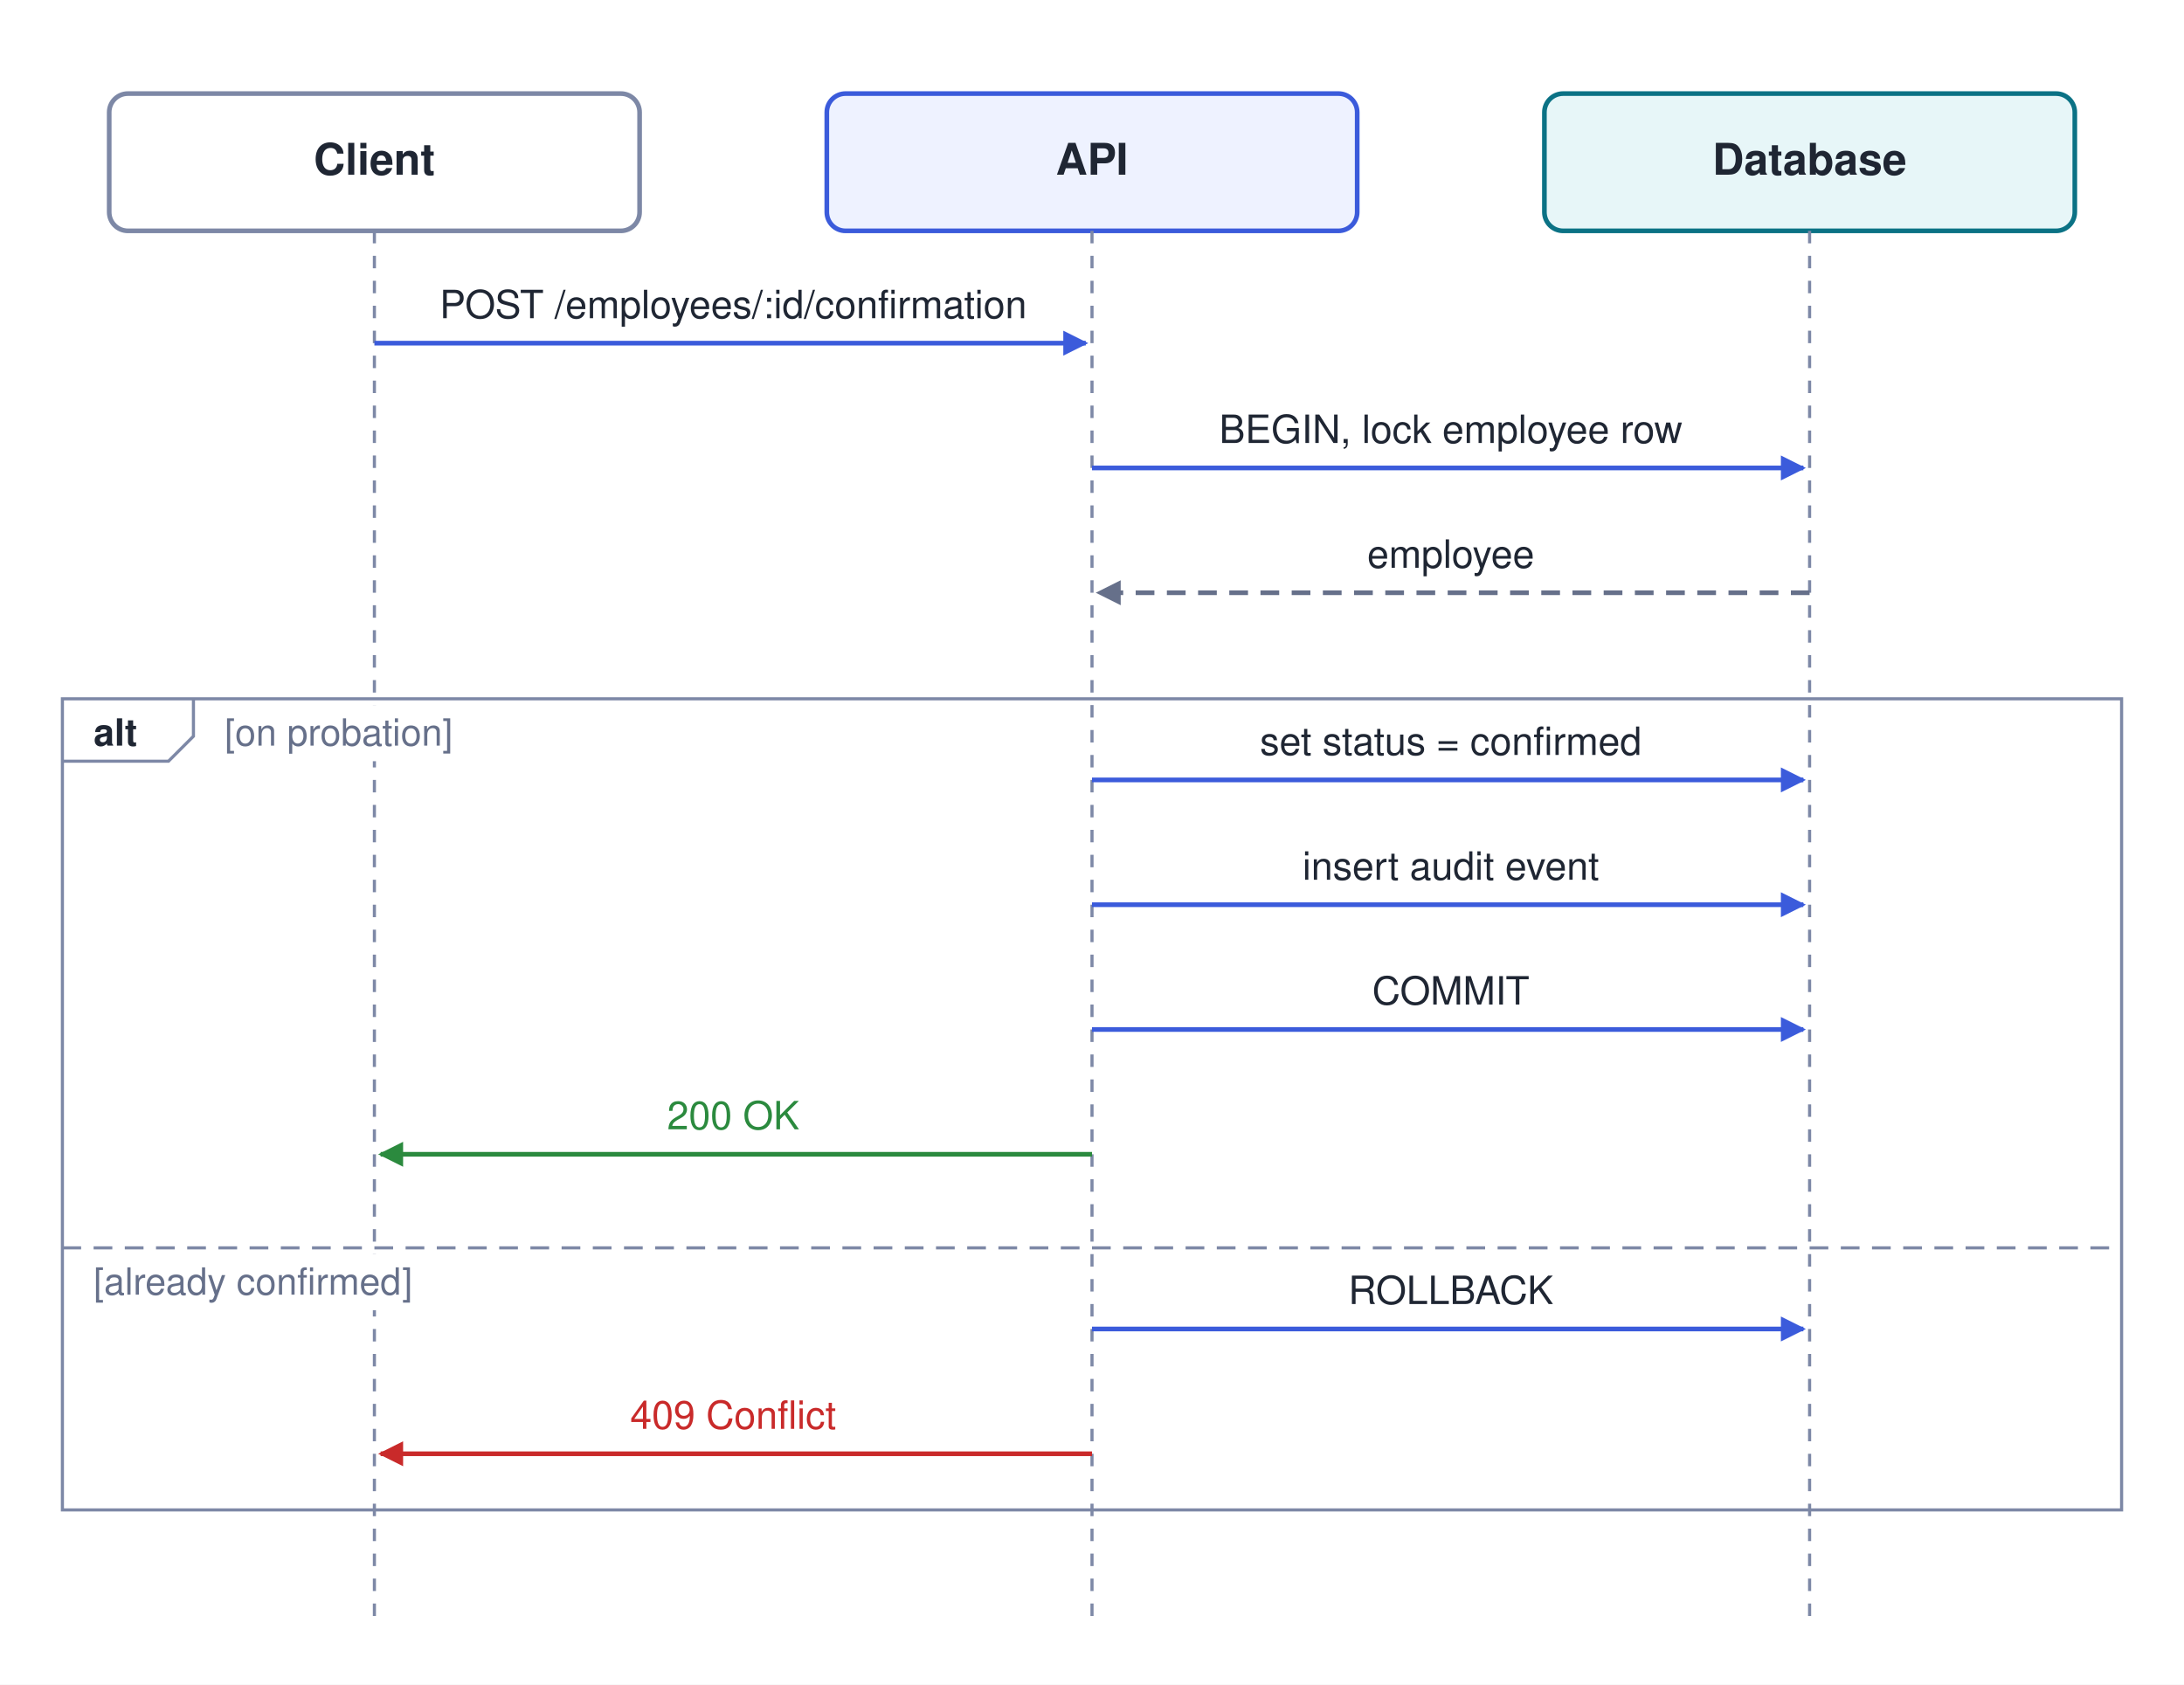
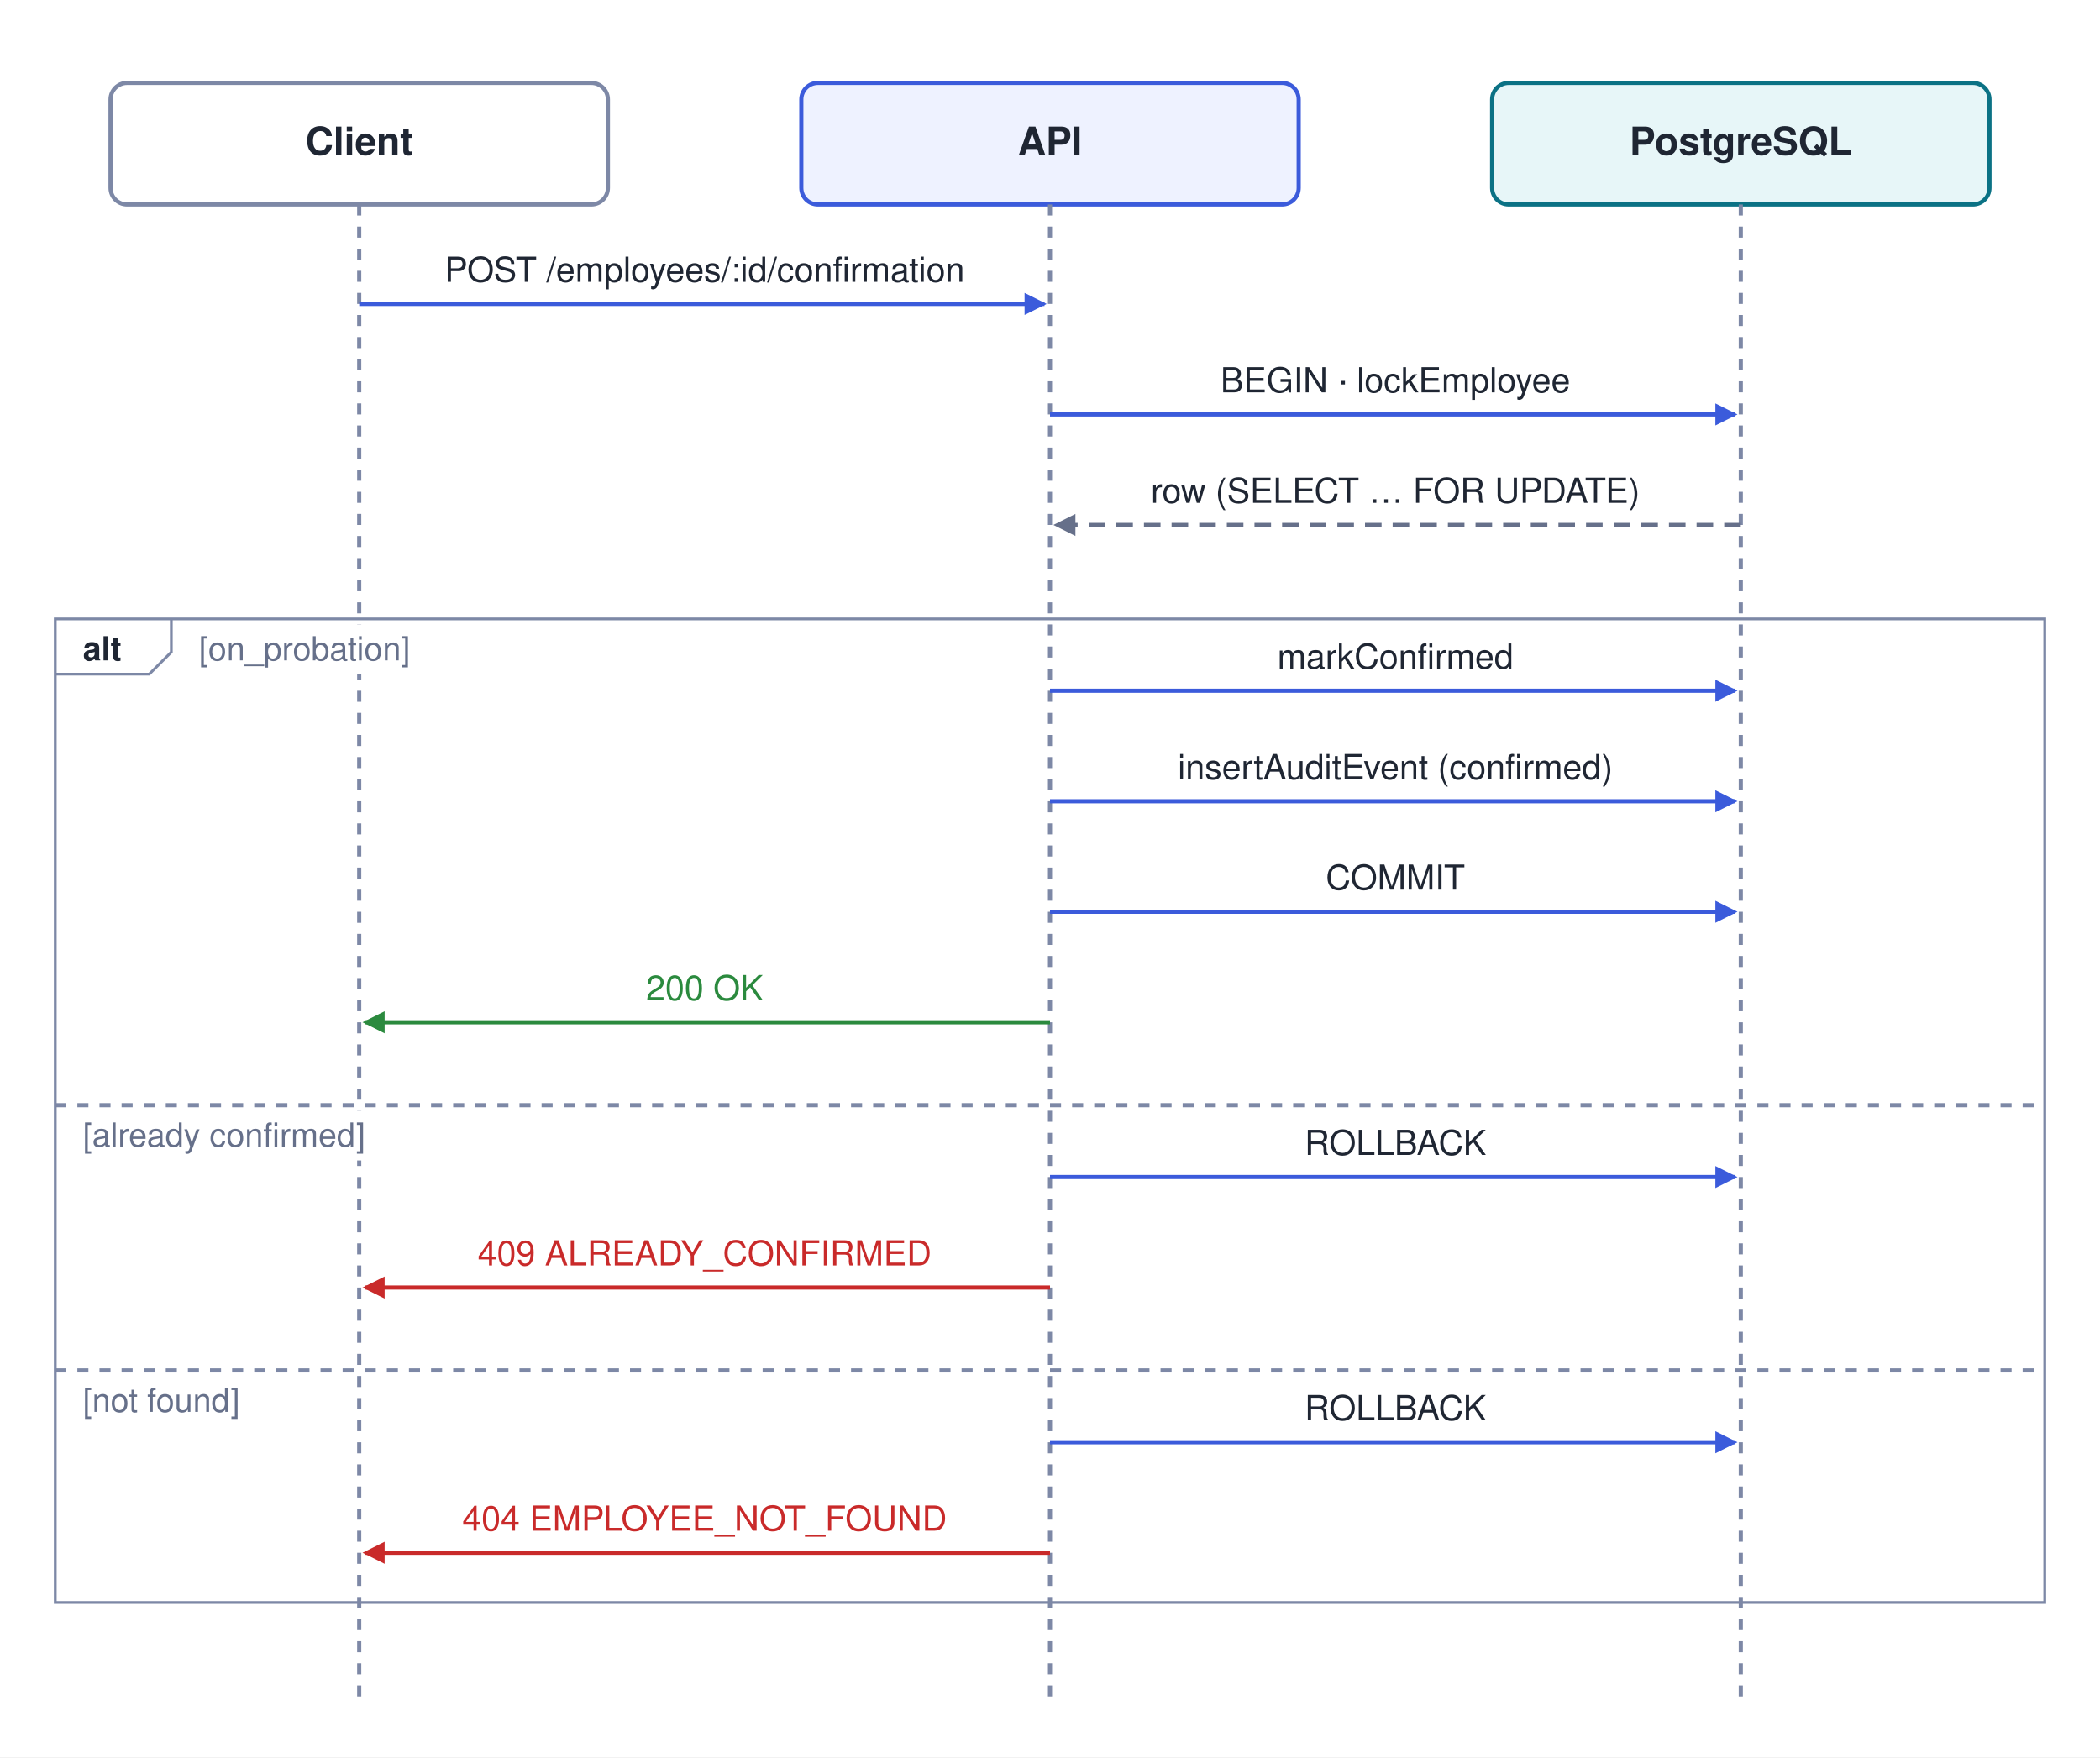
- <svg xmlns="http://www.w3.org/2000/svg" viewBox="0 0 700 540" width="700" height="540" role="img" aria-labelledby="title desc">
+ <svg xmlns="http://www.w3.org/2000/svg" viewBox="0 0 760 636" width="760" height="636" role="img" aria-labelledby="title desc">
  <defs>
    <marker id="head-ok" viewBox="0 0 10 10" refX="9" refY="5" markerWidth="8" markerHeight="8" orient="auto-start-reverse" markerUnits="userSpaceOnUse">
      <path d="M0,0 L10,5 L0,10 z" fill="#2b8a3e" />
    </marker>
    <marker id="head-err" viewBox="0 0 10 10" refX="9" refY="5" markerWidth="8" markerHeight="8" orient="auto-start-reverse" markerUnits="userSpaceOnUse">
      <path d="M0,0 L10,5 L0,10 z" fill="#c92a2a" />
    </marker>
    <marker id="head-main" viewBox="0 0 10 10" refX="9" refY="5" markerWidth="8" markerHeight="8" orient="auto-start-reverse" markerUnits="userSpaceOnUse">
      <path d="M0,0 L10,5 L0,10 z" fill="#3b5bdb" />
    </marker>
    <marker id="head-muted" viewBox="0 0 10 10" refX="9" refY="5" markerWidth="8" markerHeight="8" orient="auto-start-reverse" markerUnits="userSpaceOnUse">
      <path d="M0,0 L10,5 L0,10 z" fill="#66708a" />
    </marker>
  </defs>
-   <rect width="700" height="540" fill="#ffffff" />
-   <rect x="35" y="30" width="170" height="44" rx="6" fill="#ffffff" stroke="#7d88a6" stroke-width="1.5" />
-   <text x="120" y="56" font-family="'Segoe UI', system-ui, -apple-system, Helvetica, Arial, sans-serif" font-size="14" font-weight="600" fill="#1f2633" text-anchor="middle">Client</text>
-   <line x1="120" y1="74" x2="120" y2="520" stroke="#7d88a6" stroke-width="1" stroke-dasharray="4 4" />
-   <rect x="265" y="30" width="170" height="44" rx="6" fill="#eef2ff" stroke="#3b5bdb" stroke-width="1.5" />
-   <text x="350" y="56" font-family="'Segoe UI', system-ui, -apple-system, Helvetica, Arial, sans-serif" font-size="14" font-weight="600" fill="#1f2633" text-anchor="middle">API</text>
-   <line x1="350" y1="74" x2="350" y2="520" stroke="#7d88a6" stroke-width="1" stroke-dasharray="4 4" />
-   <rect x="495" y="30" width="170" height="44" rx="6" fill="#e7f6f8" stroke="#0b7285" stroke-width="1.5" />
-   <text x="580" y="56" font-family="'Segoe UI', system-ui, -apple-system, Helvetica, Arial, sans-serif" font-size="14" font-weight="600" fill="#1f2633" text-anchor="middle">Database</text>
-   <line x1="580" y1="74" x2="580" y2="520" stroke="#7d88a6" stroke-width="1" stroke-dasharray="4 4" />
-   <rect x="20" y="224" width="660" height="260" fill="none" stroke="#7d88a6" />
+   <rect width="760" height="636" fill="#ffffff" />
+   <rect x="40" y="30" width="180" height="44" rx="6" fill="#ffffff" stroke="#7d88a6" stroke-width="1.5" />
+   <text x="130" y="56" font-family="'Segoe UI', system-ui, -apple-system, Helvetica, Arial, sans-serif" font-size="14" font-weight="600" fill="#1f2633" text-anchor="middle">Client</text>
+   <line x1="130" y1="74" x2="130" y2="616" stroke="#7d88a6" stroke-width="1.5" stroke-dasharray="4 4" />
+   <rect x="290" y="30" width="180" height="44" rx="6" fill="#eef2ff" stroke="#3b5bdb" stroke-width="1.5" />
+   <text x="380" y="56" font-family="'Segoe UI', system-ui, -apple-system, Helvetica, Arial, sans-serif" font-size="14" font-weight="600" fill="#1f2633" text-anchor="middle">API</text>
+   <line x1="380" y1="74" x2="380" y2="616" stroke="#7d88a6" stroke-width="1.5" stroke-dasharray="4 4" />
+   <rect x="540" y="30" width="180" height="44" rx="6" fill="#e7f6f8" stroke="#0b7285" stroke-width="1.5" />
+   <text x="630" y="56" font-family="'Segoe UI', system-ui, -apple-system, Helvetica, Arial, sans-serif" font-size="14" font-weight="600" fill="#1f2633" text-anchor="middle">PostgreSQL</text>
+   <line x1="630" y1="74" x2="630" y2="616" stroke="#7d88a6" stroke-width="1.5" stroke-dasharray="4 4" />
+   <rect x="20" y="224" width="720" height="356" fill="none" stroke="#7d88a6" />
  <text x="30" y="239" font-family="'Segoe UI', system-ui, -apple-system, Helvetica, Arial, sans-serif" font-size="12" font-weight="600" fill="#1f2633" text-anchor="start">alt</text>
  <path d="M 20 244 L 54 244 L 62 236 L 62 224" fill="none" stroke="#7d88a6" />
  <rect x="68" y="226" width="103.2" height="18" fill="#ffffff" />
-   <text x="72" y="239" font-family="'Segoe UI', system-ui, -apple-system, Helvetica, Arial, sans-serif" font-size="12" font-weight="400" fill="#66708a" text-anchor="start">[on probation]</text>
-   <line x1="20" y1="400" x2="680" y2="400" stroke="#7d88a6" stroke-dasharray="6 4" />
+   <text x="72" y="239" font-family="'Segoe UI', system-ui, -apple-system, Helvetica, Arial, sans-serif" font-size="12" font-weight="400" fill="#66708a" text-anchor="start">[on_probation]</text>
+   <line x1="20" y1="400" x2="740" y2="400" stroke="#7d88a6" stroke-width="1.5" stroke-dasharray="4 4" />
  <rect x="26" y="402" width="137.2" height="18" fill="#ffffff" />
  <text x="30" y="415" font-family="'Segoe UI', system-ui, -apple-system, Helvetica, Arial, sans-serif" font-size="12" font-weight="400" fill="#66708a" text-anchor="start">[already confirmed]</text>
-   <path d="M 120 110 L 348 110" fill="none" stroke="#3b5bdb" stroke-width="1.5" marker-end="url(#head-main)" />
-   <text x="235" y="102" font-family="'Segoe UI', system-ui, -apple-system, Helvetica, Arial, sans-serif" font-size="12.5" font-weight="400" fill="#1f2633" text-anchor="middle">POST /employees/:id/confirmation</text>
-   <path d="M 350 150 L 578 150" fill="none" stroke="#3b5bdb" stroke-width="1.5" marker-end="url(#head-main)" />
-   <text x="465" y="142" font-family="'Segoe UI', system-ui, -apple-system, Helvetica, Arial, sans-serif" font-size="12.5" font-weight="400" fill="#1f2633" text-anchor="middle">BEGIN, lock employee row</text>
-   <path d="M 580 190 L 352 190" fill="none" stroke="#66708a" stroke-width="1.5" stroke-dasharray="6 4" marker-end="url(#head-muted)" />
-   <text x="465" y="182" font-family="'Segoe UI', system-ui, -apple-system, Helvetica, Arial, sans-serif" font-size="12.5" font-weight="400" fill="#1f2633" text-anchor="middle">employee</text>
-   <path d="M 350 250 L 578 250" fill="none" stroke="#3b5bdb" stroke-width="1.5" marker-end="url(#head-main)" />
-   <text x="465" y="242" font-family="'Segoe UI', system-ui, -apple-system, Helvetica, Arial, sans-serif" font-size="12.5" font-weight="400" fill="#1f2633" text-anchor="middle">set status = confirmed</text>
-   <path d="M 350 290 L 578 290" fill="none" stroke="#3b5bdb" stroke-width="1.5" marker-end="url(#head-main)" />
-   <text x="465" y="282" font-family="'Segoe UI', system-ui, -apple-system, Helvetica, Arial, sans-serif" font-size="12.5" font-weight="400" fill="#1f2633" text-anchor="middle">insert audit event</text>
-   <path d="M 350 330 L 578 330" fill="none" stroke="#3b5bdb" stroke-width="1.5" marker-end="url(#head-main)" />
-   <text x="465" y="322" font-family="'Segoe UI', system-ui, -apple-system, Helvetica, Arial, sans-serif" font-size="12.5" font-weight="400" fill="#1f2633" text-anchor="middle">COMMIT</text>
-   <path d="M 350 370 L 122 370" fill="none" stroke="#2b8a3e" stroke-width="1.5" marker-end="url(#head-ok)" />
-   <text x="235" y="362" font-family="'Segoe UI', system-ui, -apple-system, Helvetica, Arial, sans-serif" font-size="12.5" font-weight="400" fill="#2b8a3e" text-anchor="middle">200 OK</text>
-   <path d="M 350 426 L 578 426" fill="none" stroke="#3b5bdb" stroke-width="1.5" marker-end="url(#head-main)" />
-   <text x="465" y="418" font-family="'Segoe UI', system-ui, -apple-system, Helvetica, Arial, sans-serif" font-size="12.5" font-weight="400" fill="#1f2633" text-anchor="middle">ROLLBACK</text>
-   <path d="M 350 466 L 122 466" fill="none" stroke="#c92a2a" stroke-width="1.5" marker-end="url(#head-err)" />
-   <text x="235" y="458" font-family="'Segoe UI', system-ui, -apple-system, Helvetica, Arial, sans-serif" font-size="12.5" font-weight="400" fill="#c92a2a" text-anchor="middle">409 Conflict</text>
+   <line x1="20" y1="496" x2="740" y2="496" stroke="#7d88a6" stroke-width="1.5" stroke-dasharray="4 4" />
+   <rect x="26" y="498" width="82.8" height="18" fill="#ffffff" />
+   <text x="30" y="511" font-family="'Segoe UI', system-ui, -apple-system, Helvetica, Arial, sans-serif" font-size="12" font-weight="400" fill="#66708a" text-anchor="start">[not found]</text>
+   <path d="M 130 110 L 378 110" fill="none" stroke="#3b5bdb" stroke-width="1.5" marker-end="url(#head-main)" />
+   <text x="255" y="102" font-family="'Segoe UI', system-ui, -apple-system, Helvetica, Arial, sans-serif" font-size="12.5" font-weight="400" fill="#1f2633" text-anchor="middle">POST /employees/:id/confirmation</text>
+   <path d="M 380 150 L 628 150" fill="none" stroke="#3b5bdb" stroke-width="1.5" marker-end="url(#head-main)" />
+   <text x="505" y="142" font-family="'Segoe UI', system-ui, -apple-system, Helvetica, Arial, sans-serif" font-size="12.5" font-weight="400" fill="#1f2633" text-anchor="middle">BEGIN · lockEmployee</text>
+   <path d="M 630 190 L 382 190" fill="none" stroke="#66708a" stroke-width="1.5" stroke-dasharray="6 4" marker-end="url(#head-muted)" />
+   <text x="505" y="182" font-family="'Segoe UI', system-ui, -apple-system, Helvetica, Arial, sans-serif" font-size="12.5" font-weight="400" fill="#1f2633" text-anchor="middle">row (SELECT … FOR UPDATE)</text>
+   <path d="M 380 250 L 628 250" fill="none" stroke="#3b5bdb" stroke-width="1.5" marker-end="url(#head-main)" />
+   <text x="505" y="242" font-family="'Segoe UI', system-ui, -apple-system, Helvetica, Arial, sans-serif" font-size="12.5" font-weight="400" fill="#1f2633" text-anchor="middle">markConfirmed</text>
+   <path d="M 380 290 L 628 290" fill="none" stroke="#3b5bdb" stroke-width="1.5" marker-end="url(#head-main)" />
+   <text x="505" y="282" font-family="'Segoe UI', system-ui, -apple-system, Helvetica, Arial, sans-serif" font-size="12.5" font-weight="400" fill="#1f2633" text-anchor="middle">insertAuditEvent (confirmed)</text>
+   <path d="M 380 330 L 628 330" fill="none" stroke="#3b5bdb" stroke-width="1.5" marker-end="url(#head-main)" />
+   <text x="505" y="322" font-family="'Segoe UI', system-ui, -apple-system, Helvetica, Arial, sans-serif" font-size="12.5" font-weight="400" fill="#1f2633" text-anchor="middle">COMMIT</text>
+   <path d="M 380 370 L 132 370" fill="none" stroke="#2b8a3e" stroke-width="1.5" marker-end="url(#head-ok)" />
+   <text x="255" y="362" font-family="'Segoe UI', system-ui, -apple-system, Helvetica, Arial, sans-serif" font-size="12.5" font-weight="400" fill="#2b8a3e" text-anchor="middle">200 OK</text>
+   <path d="M 380 426 L 628 426" fill="none" stroke="#3b5bdb" stroke-width="1.5" marker-end="url(#head-main)" />
+   <text x="505" y="418" font-family="'Segoe UI', system-ui, -apple-system, Helvetica, Arial, sans-serif" font-size="12.5" font-weight="400" fill="#1f2633" text-anchor="middle">ROLLBACK</text>
+   <path d="M 380 466 L 132 466" fill="none" stroke="#c92a2a" stroke-width="1.5" marker-end="url(#head-err)" />
+   <text x="255" y="458" font-family="'Segoe UI', system-ui, -apple-system, Helvetica, Arial, sans-serif" font-size="12.5" font-weight="400" fill="#c92a2a" text-anchor="middle">409 ALREADY_CONFIRMED</text>
+   <path d="M 380 522 L 628 522" fill="none" stroke="#3b5bdb" stroke-width="1.5" marker-end="url(#head-main)" />
+   <text x="505" y="514" font-family="'Segoe UI', system-ui, -apple-system, Helvetica, Arial, sans-serif" font-size="12.5" font-weight="400" fill="#1f2633" text-anchor="middle">ROLLBACK</text>
+   <path d="M 380 562 L 132 562" fill="none" stroke="#c92a2a" stroke-width="1.5" marker-end="url(#head-err)" />
+   <text x="255" y="554" font-family="'Segoe UI', system-ui, -apple-system, Helvetica, Arial, sans-serif" font-size="12.5" font-weight="400" fill="#c92a2a" text-anchor="middle">404 EMPLOYEE_NOT_FOUND</text>
</svg>
